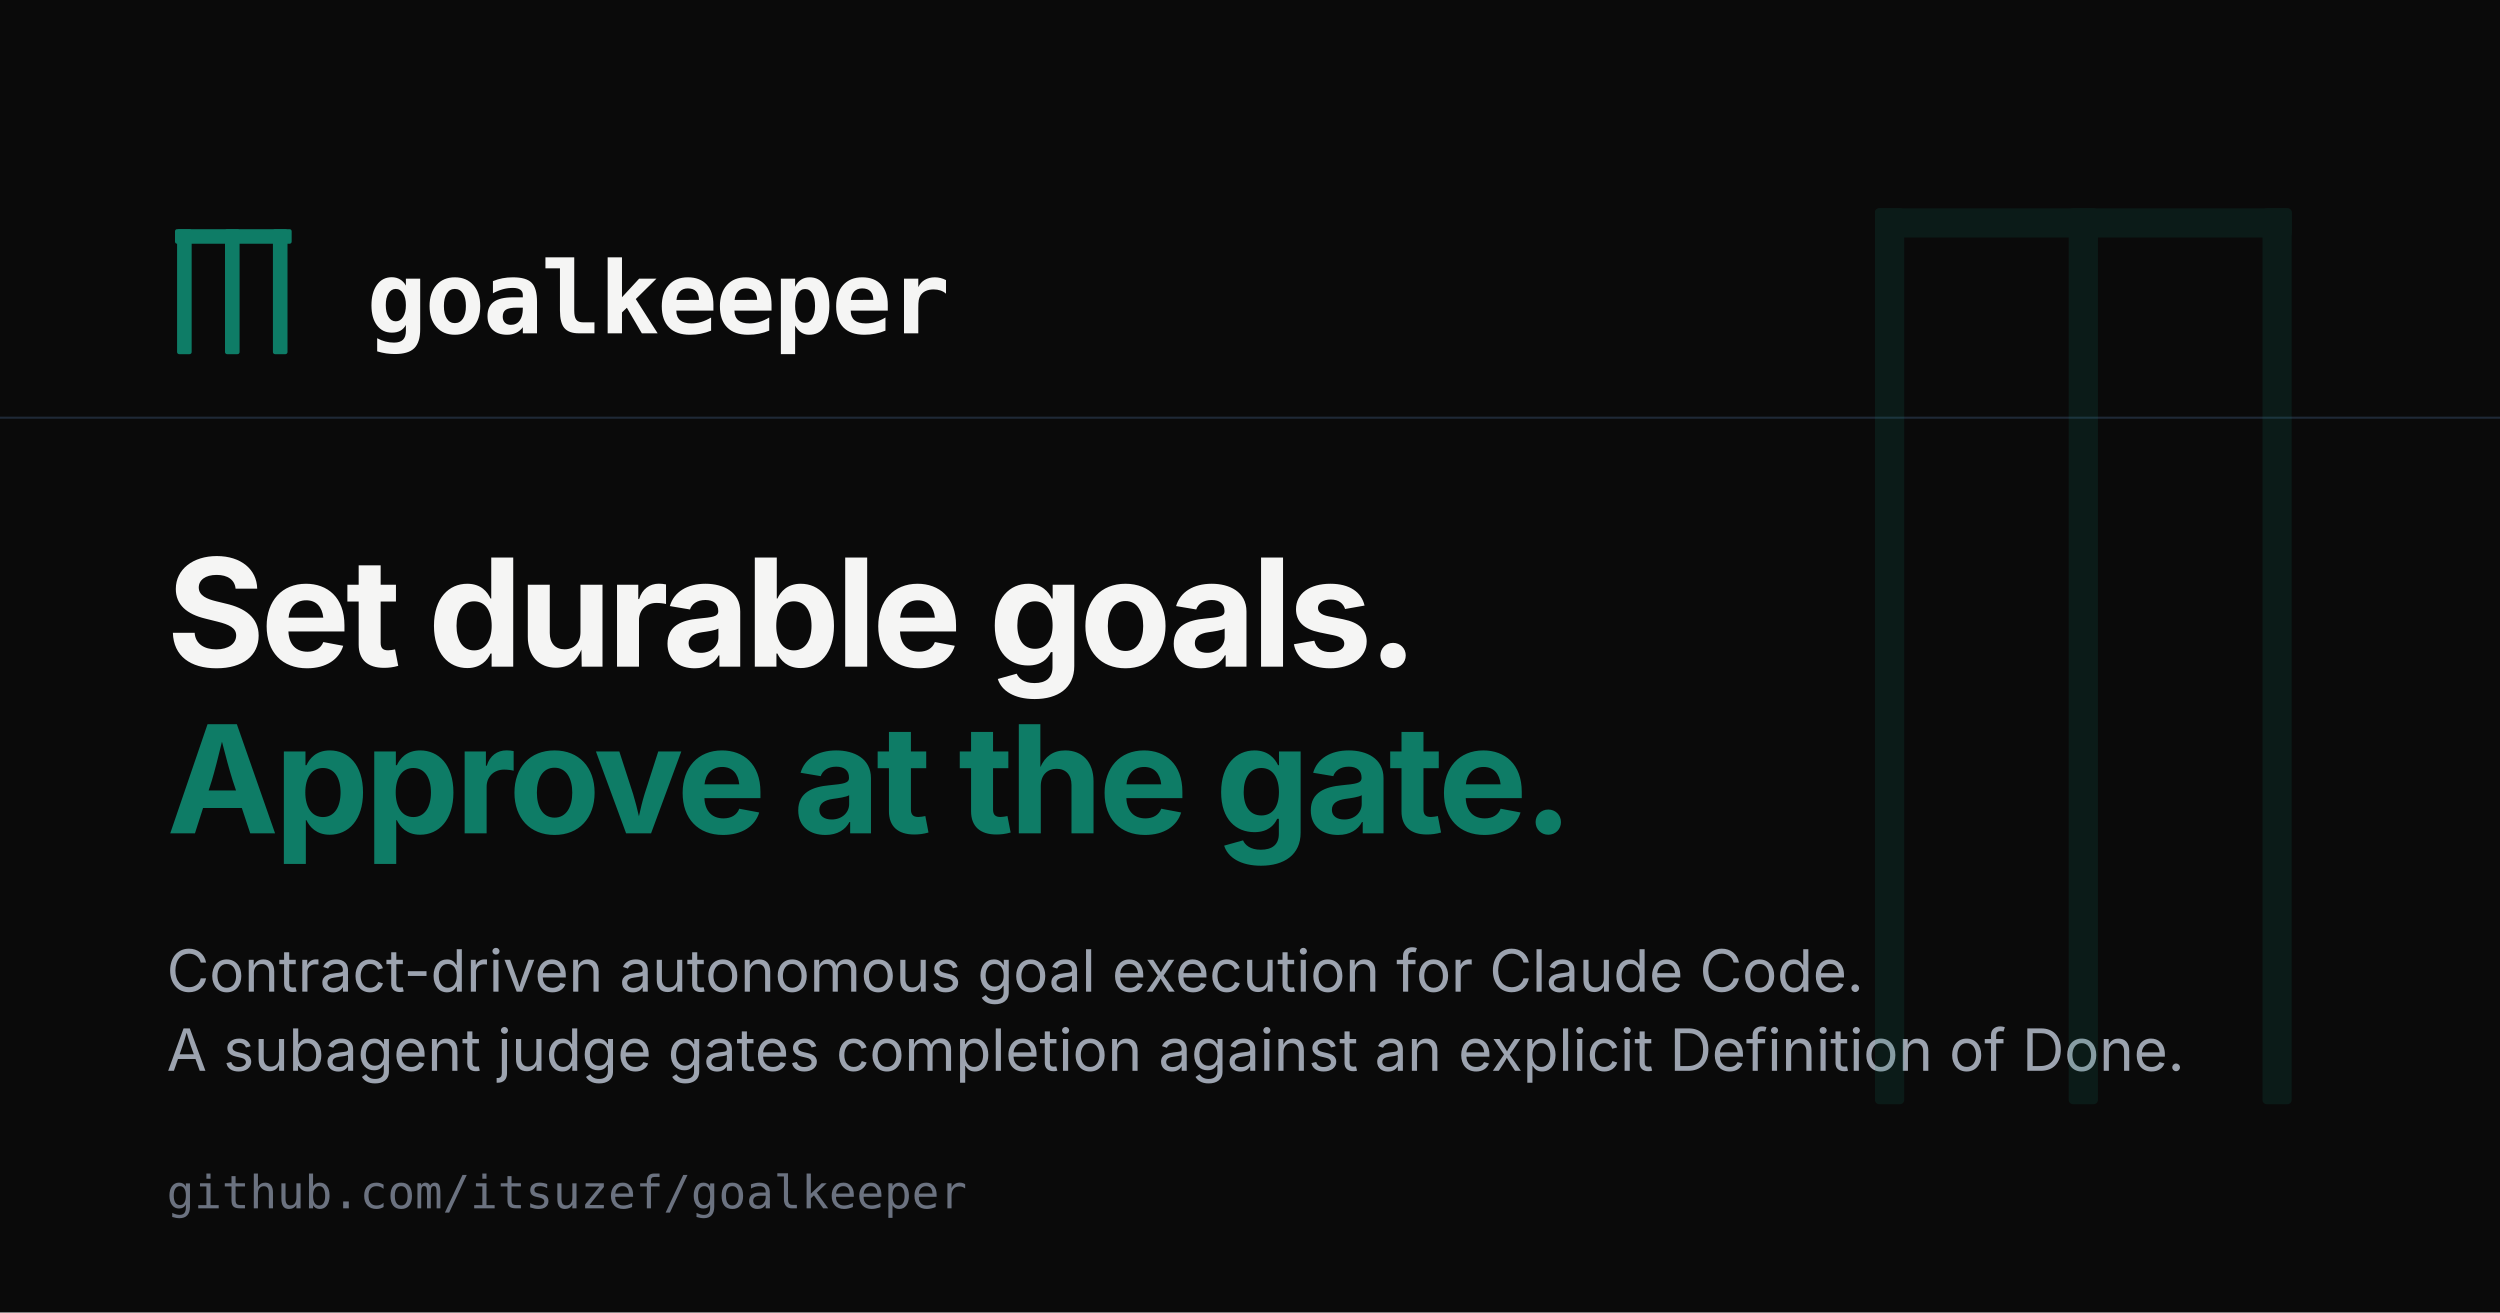
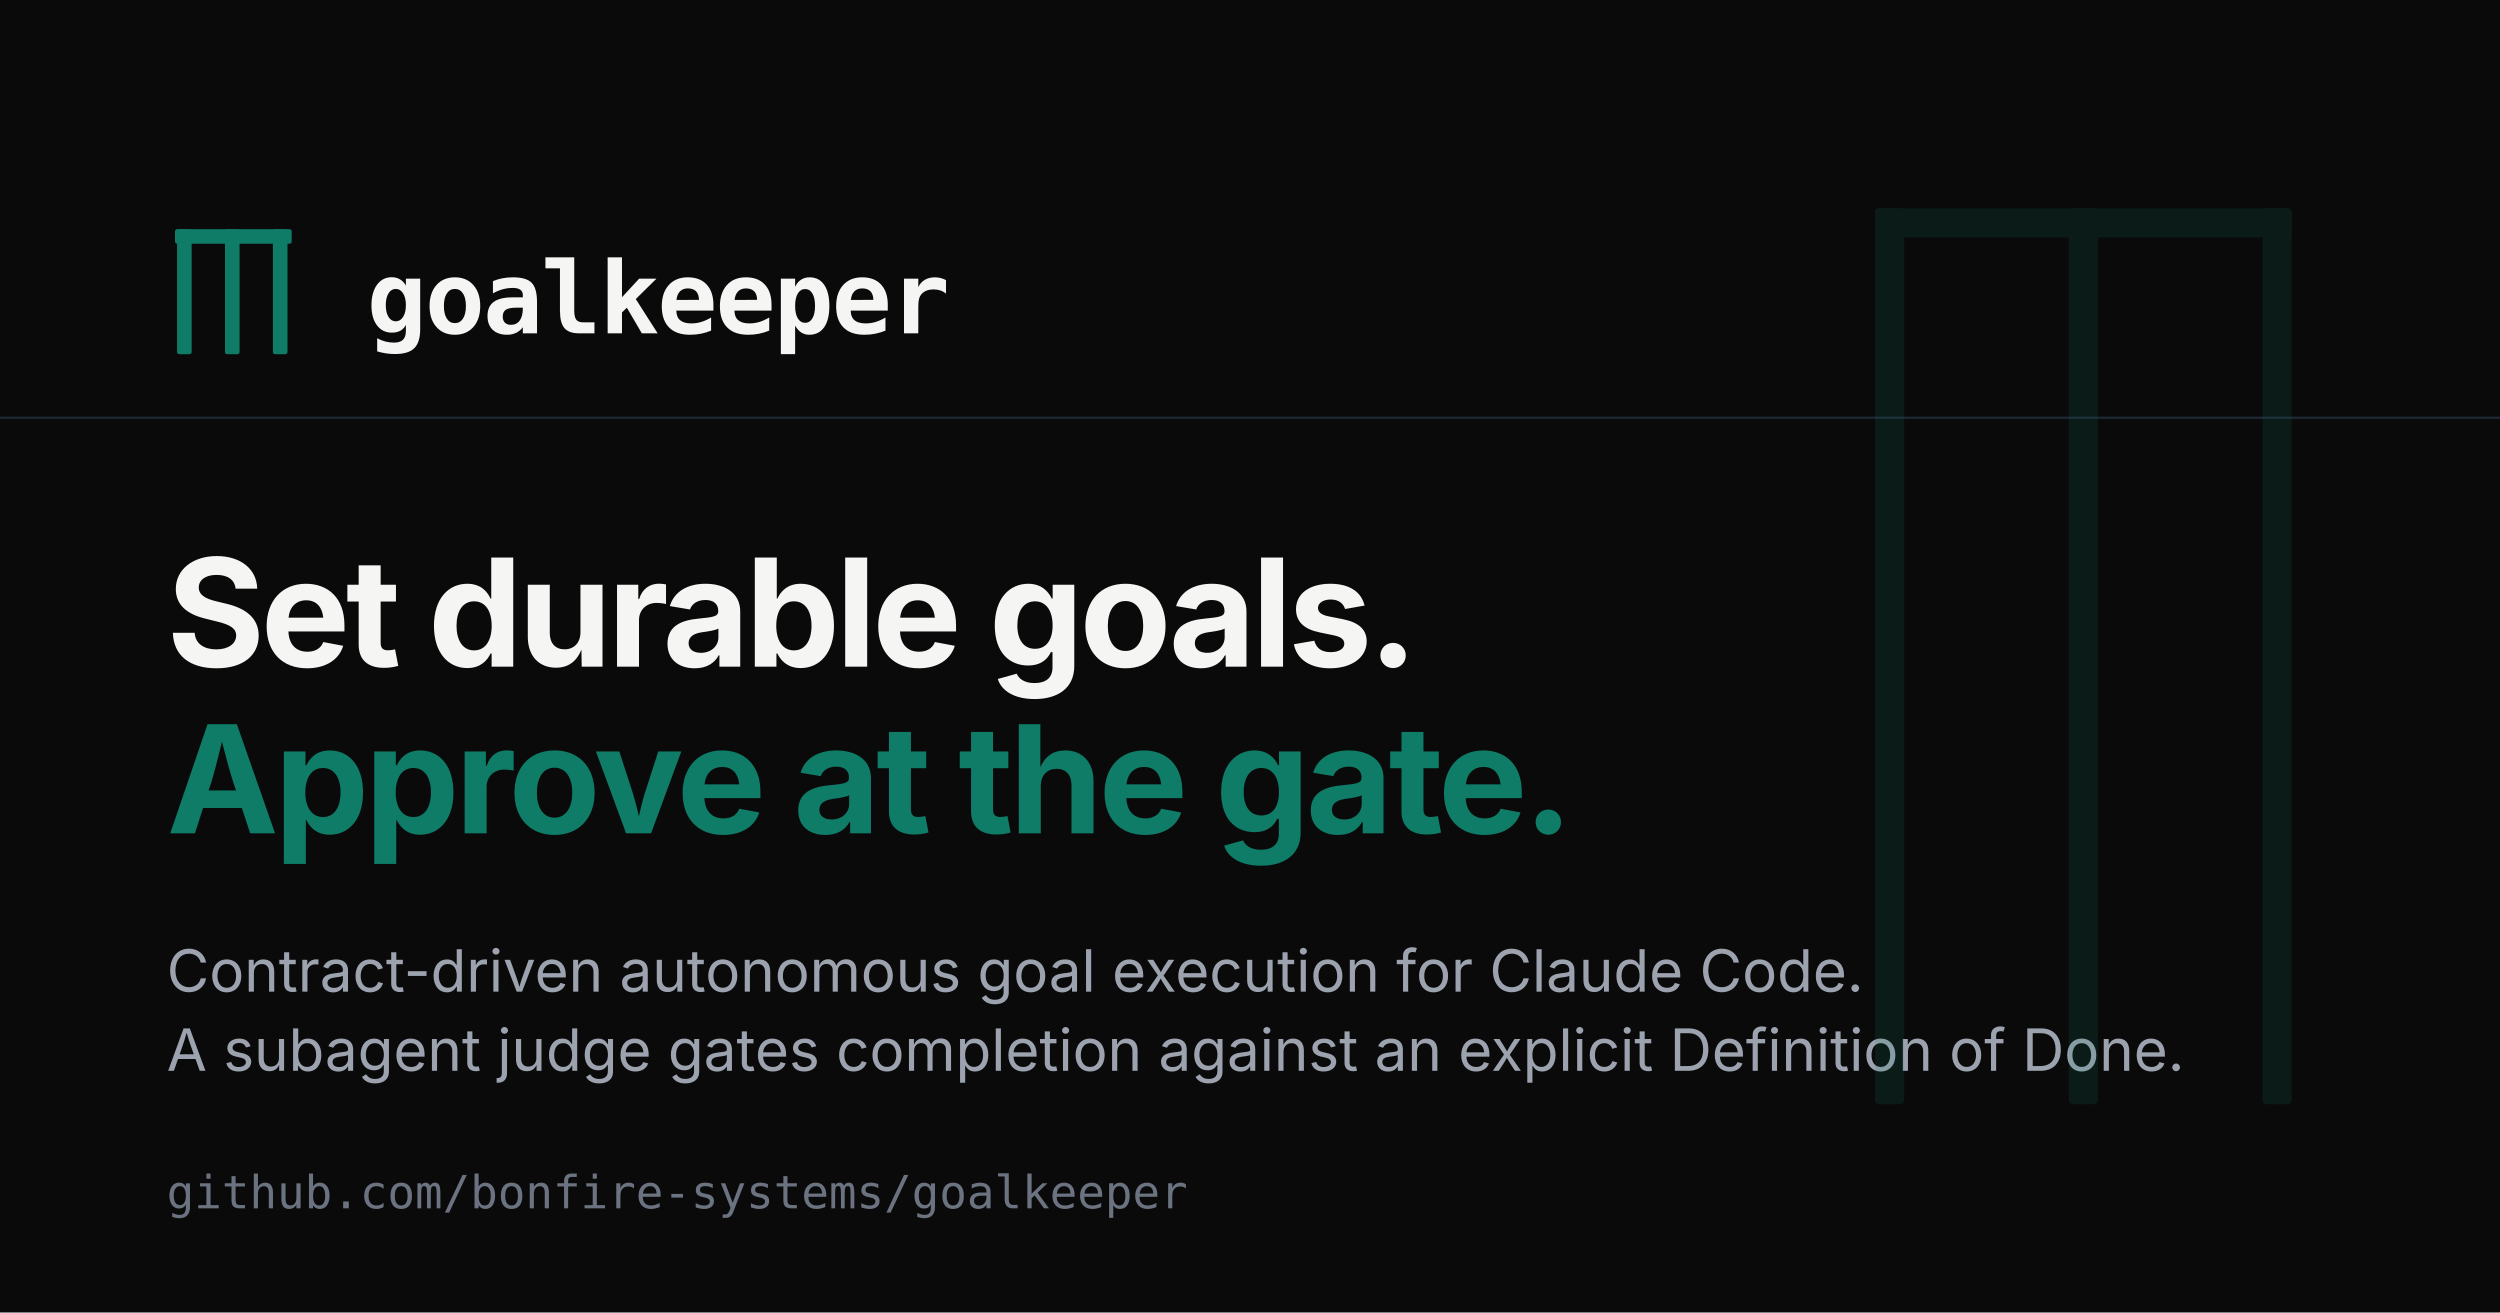
<svg xmlns="http://www.w3.org/2000/svg" viewBox="0 0 1200 630" fill="none">
  <rect width="1200" height="630" fill="#0A0A0A" />
  <rect x="0" y="200" width="1200" height="1" fill="#1F2937" />
  <g transform="translate(80, 110)">
    <g transform="translate(0, 0)">
      <rect x="4" y="0" width="56" height="7" rx="1" fill="#0E7C66" />
      <rect x="5" y="0" width="7" height="60" rx="1" fill="#0E7C66" />
      <rect x="28" y="0" width="7" height="60" rx="1" fill="#0E7C66" />
      <rect x="51" y="0" width="7" height="60" rx="1" fill="#0E7C66" />
    </g>
    <text x="96" y="50" font-family="ui-monospace, 'JetBrains Mono', 'SF Mono', Menlo, Consolas, monospace" font-size="48" font-weight="600" letter-spacing="-1" fill="#F5F5F4">goalkeeper</text>
  </g>
  <text x="80" y="320" font-family="ui-sans-serif, system-ui, -apple-system, 'Segoe UI', sans-serif" font-size="72" font-weight="700" letter-spacing="-2" fill="#F5F5F4">Set durable goals.</text>
  <text x="80" y="400" font-family="ui-sans-serif, system-ui, -apple-system, 'Segoe UI', sans-serif" font-size="72" font-weight="700" letter-spacing="-2" fill="#0E7C66">Approve at the gate.</text>
  <text x="80" y="476" font-family="ui-sans-serif, system-ui, -apple-system, 'Segoe UI', sans-serif" font-size="28" font-weight="400" fill="#9CA3AF">Contract-driven autonomous goal execution for Claude Code.</text>
  <text x="80" y="514" font-family="ui-sans-serif, system-ui, -apple-system, 'Segoe UI', sans-serif" font-size="28" font-weight="400" fill="#9CA3AF">A subagent judge gates completion against an explicit Definition of Done.</text>
-   <text x="80" y="580" font-family="ui-monospace, 'JetBrains Mono', 'SF Mono', Menlo, Consolas, monospace" font-size="22" font-weight="500" fill="#6B7280">github.com/itsuzef/goalkeeper</text>
+   <text x="80" y="580" font-family="ui-monospace, 'JetBrains Mono', 'SF Mono', Menlo, Consolas, monospace" font-size="22" font-weight="500" fill="#6B7280">github.com/bonfire-systems/goalkeeper</text>
  <g transform="translate(900, 100)" opacity="0.15">
    <rect x="0" y="0" width="200" height="14" rx="2" fill="#0E7C66" />
    <rect x="0" y="0" width="14" height="430" rx="2" fill="#0E7C66" />
    <rect x="93" y="0" width="14" height="430" rx="2" fill="#0E7C66" />
    <rect x="186" y="0" width="14" height="430" rx="2" fill="#0E7C66" />
  </g>
</svg>
